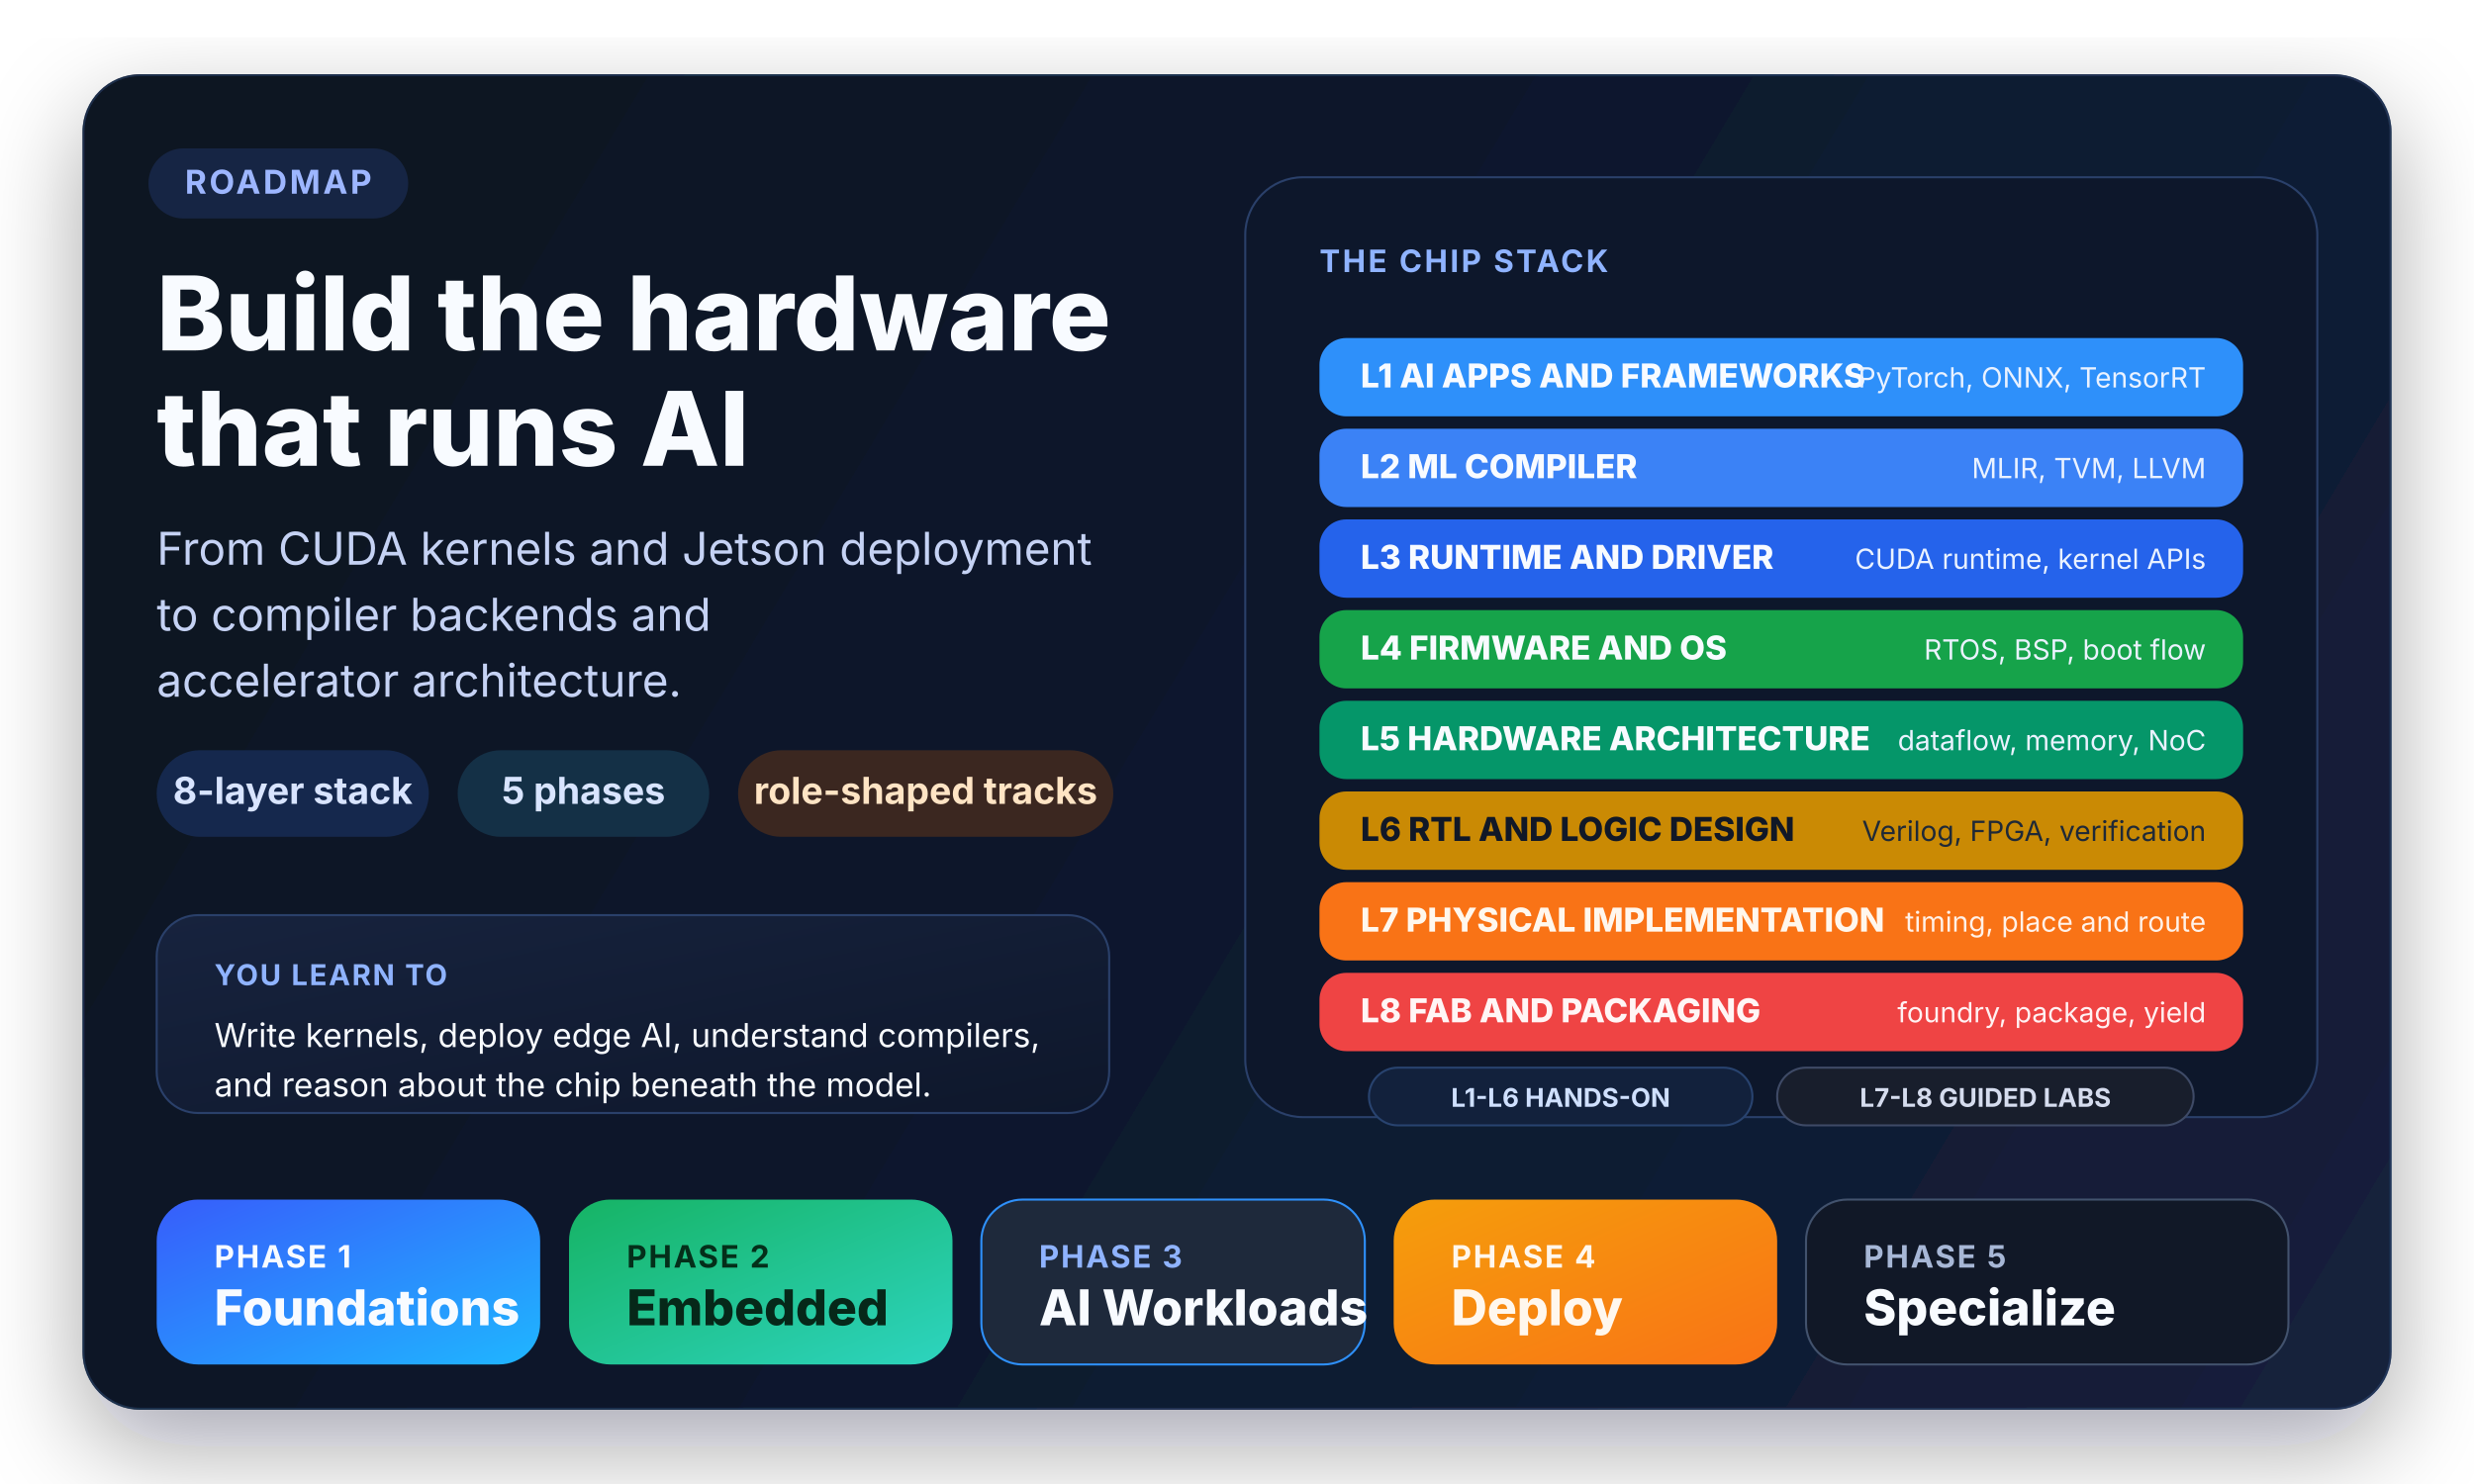
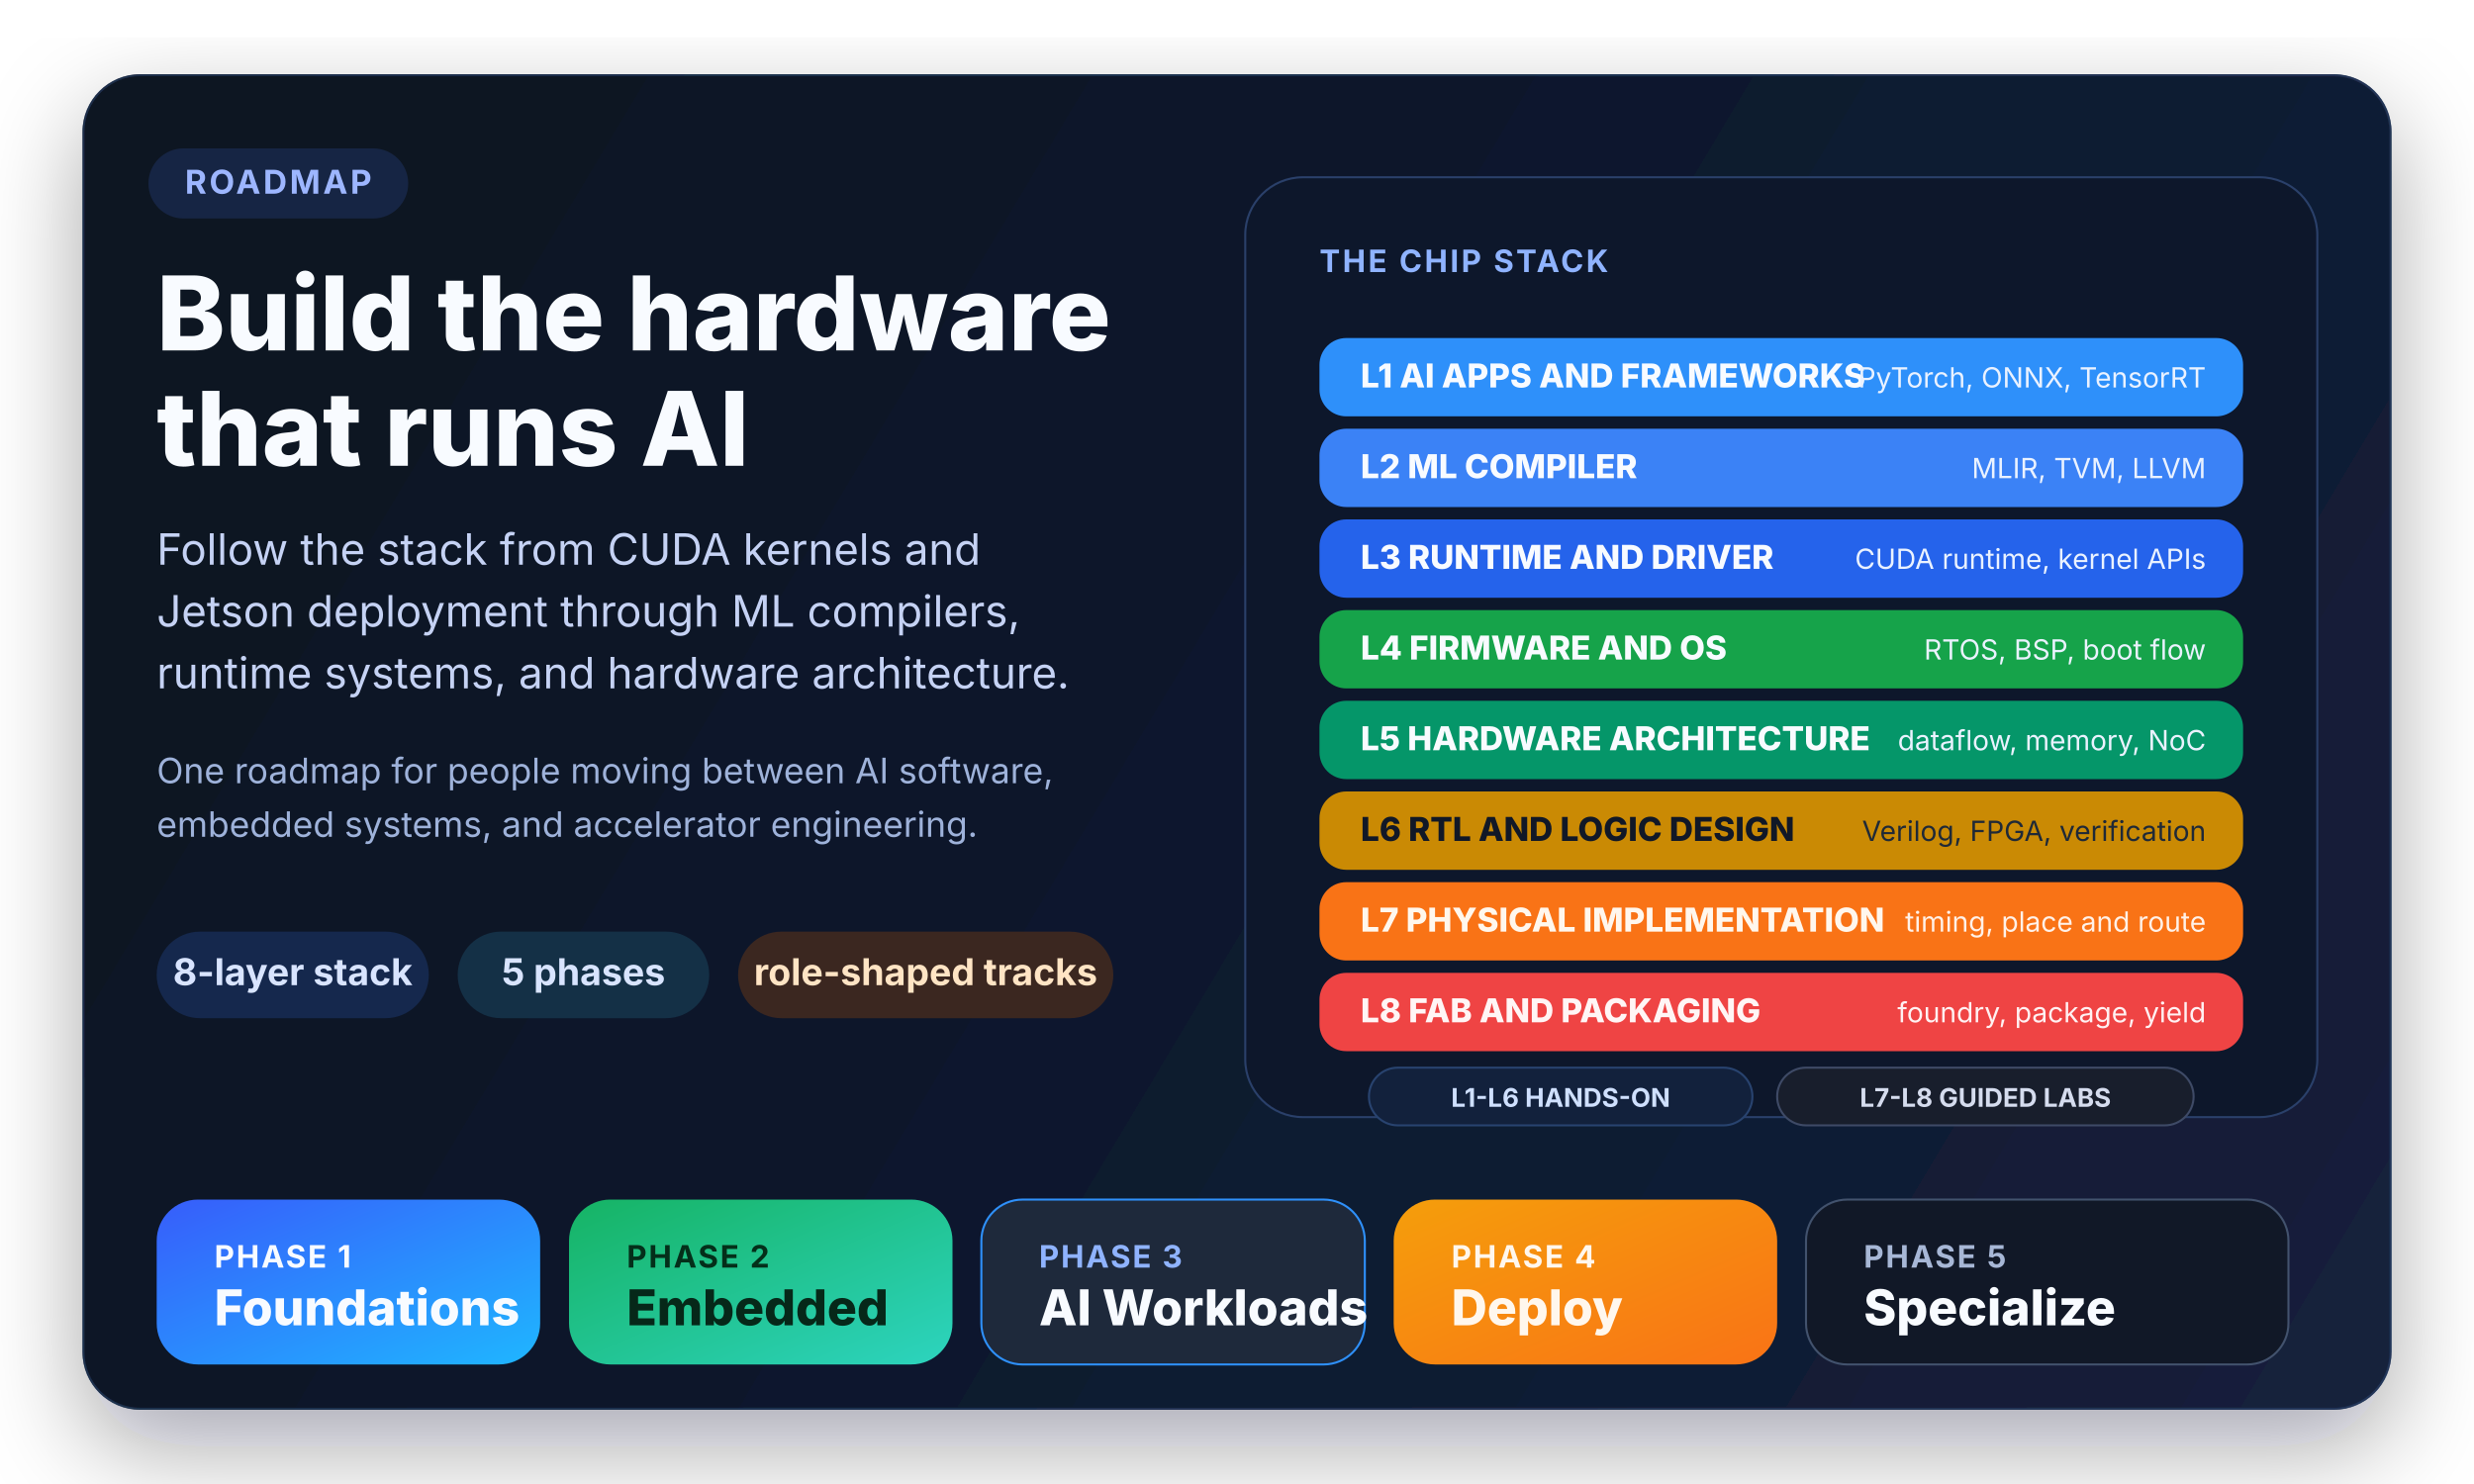
<svg xmlns="http://www.w3.org/2000/svg" width="1200" height="720" viewBox="0 0 1200 720" fill="none">
  <defs>
    <linearGradient id="bg" x1="68" y1="44" x2="1138" y2="684" gradientUnits="userSpaceOnUse">
      <stop stop-color="#0B1220" />
      <stop offset="1" stop-color="#13203B" />
-     </linearGradient>
-     <linearGradient id="panel" x1="0" y1="0" x2="1" y2="1">
-       <stop stop-color="#17233E" />
-       <stop offset="1" stop-color="#0E172B" />
    </linearGradient>
    <linearGradient id="phaseA" x1="0" y1="0" x2="1" y2="1">
      <stop stop-color="#375DFB" />
      <stop offset="1" stop-color="#1FB6FF" />
    </linearGradient>
    <linearGradient id="phaseB" x1="0" y1="0" x2="1" y2="1">
      <stop stop-color="#16B364" />
      <stop offset="1" stop-color="#2DD4BF" />
    </linearGradient>
    <linearGradient id="phaseC" x1="0" y1="0" x2="1" y2="1">
      <stop stop-color="#F59E0B" />
      <stop offset="1" stop-color="#F97316" />
    </linearGradient>
    <filter id="shadow" x="0" y="0" width="1200" height="720" filterUnits="userSpaceOnUse" color-interpolation-filters="sRGB">
      <feDropShadow dx="0" dy="18" stdDeviation="24" flood-color="#020817" flood-opacity="0.34" />
    </filter>
  </defs>
  <g filter="url(#shadow)">
    <rect x="40" y="36" width="1120" height="648" rx="28" fill="url(#bg)" />
    <rect x="40.5" y="36.5" width="1119" height="647" rx="27.5" stroke="#35507D" stroke-opacity="0.45" />
  </g>
  <rect x="72" y="72" width="126" height="34" rx="17" fill="#162544" />
  <text x="135" y="94" text-anchor="middle" fill="#9DB6FF" font-family="Inter, Arial, sans-serif" font-size="16" font-weight="700" letter-spacing="0.08em">ROADMAP</text>
  <text x="76" y="170" fill="#F8FBFF" font-family="Inter, Arial, sans-serif" font-size="50" font-weight="800">Build the hardware</text>
  <text x="76" y="226" fill="#F8FBFF" font-family="Inter, Arial, sans-serif" font-size="50" font-weight="800">that runs AI</text>
-   <text x="76" y="274" fill="#C5D2F4" font-family="Inter, Arial, sans-serif" font-size="22">From CUDA kernels and Jetson deployment</text>
-   <text x="76" y="306" fill="#C5D2F4" font-family="Inter, Arial, sans-serif" font-size="22">to compiler backends and</text>
-   <text x="76" y="338" fill="#C5D2F4" font-family="Inter, Arial, sans-serif" font-size="22">accelerator architecture.</text>
-   <rect x="76" y="364" width="132" height="42" rx="21" fill="#15284D" />
-   <text x="142" y="390" text-anchor="middle" fill="#D8E4FF" font-family="Inter, Arial, sans-serif" font-size="18" font-weight="700">8-layer stack</text>
-   <rect x="222" y="364" width="122" height="42" rx="21" fill="#143046" />
-   <text x="283" y="390" text-anchor="middle" fill="#D8E4FF" font-family="Inter, Arial, sans-serif" font-size="18" font-weight="700">5 phases</text>
-   <rect x="358" y="364" width="182" height="42" rx="21" fill="#3B2720" />
-   <text x="449" y="390" text-anchor="middle" fill="#FFE4C4" font-family="Inter, Arial, sans-serif" font-size="18" font-weight="700">role-shaped tracks</text>
-   <rect x="76" y="444" width="462" height="96" rx="20" fill="url(#panel)" stroke="#2A406A" />
-   <text x="104" y="478" fill="#8FB3FF" font-family="Inter, Arial, sans-serif" font-size="14" font-weight="700" letter-spacing="0.06em">YOU LEARN TO</text>
-   <text x="104" y="508" fill="#F8FBFF" font-family="Inter, Arial, sans-serif" font-size="16">Write kernels, deploy edge AI, understand compilers,</text>
-   <text x="104" y="532" fill="#F8FBFF" font-family="Inter, Arial, sans-serif" font-size="16">and reason about the chip beneath the model.</text>
+   <text x="76" y="274" fill="#C5D2F4" font-family="Inter, Arial, sans-serif" font-size="21">Follow the stack from CUDA kernels and</text>
+   <text x="76" y="304" fill="#C5D2F4" font-family="Inter, Arial, sans-serif" font-size="21">Jetson deployment through ML compilers,</text>
+   <text x="76" y="334" fill="#C5D2F4" font-family="Inter, Arial, sans-serif" font-size="21">runtime systems, and hardware architecture.</text>
+   <text x="76" y="380" fill="#9EB2DA" font-family="Inter, Arial, sans-serif" font-size="17">One roadmap for people moving between AI software,</text>
+   <text x="76" y="406" fill="#9EB2DA" font-family="Inter, Arial, sans-serif" font-size="17">embedded systems, and accelerator engineering.</text>
+   <rect x="76" y="452" width="132" height="42" rx="21" fill="#15284D" />
+   <text x="142" y="478" text-anchor="middle" fill="#D8E4FF" font-family="Inter, Arial, sans-serif" font-size="18" font-weight="700">8-layer stack</text>
+   <rect x="222" y="452" width="122" height="42" rx="21" fill="#143046" />
+   <text x="283" y="478" text-anchor="middle" fill="#D8E4FF" font-family="Inter, Arial, sans-serif" font-size="18" font-weight="700">5 phases</text>
+   <rect x="358" y="452" width="182" height="42" rx="21" fill="#3B2720" />
+   <text x="449" y="478" text-anchor="middle" fill="#FFE4C4" font-family="Inter, Arial, sans-serif" font-size="18" font-weight="700">role-shaped tracks</text>
  <rect x="604" y="86" width="520" height="456" rx="28" fill="#0D172B" stroke="#2A406A" />
  <text x="640" y="132" fill="#8FB3FF" font-family="Inter, Arial, sans-serif" font-size="15" font-weight="700" letter-spacing="0.08em">THE CHIP STACK</text>
  <rect x="640" y="164" width="448" height="38" rx="13" fill="#2E90FA" />
  <text x="660" y="188" fill="#F8FBFF" font-family="Inter, Arial, sans-serif" font-size="16" font-weight="800">L1  AI APPS AND FRAMEWORKS</text>
  <text x="1070" y="188" text-anchor="end" fill="#EAF2FF" font-family="Inter, Arial, sans-serif" font-size="13.5">PyTorch, ONNX, TensorRT</text>
  <rect x="640" y="208" width="448" height="38" rx="13" fill="#3B82F6" />
  <text x="660" y="232" fill="#F8FBFF" font-family="Inter, Arial, sans-serif" font-size="16" font-weight="800">L2  ML COMPILER</text>
  <text x="1070" y="232" text-anchor="end" fill="#EAF2FF" font-family="Inter, Arial, sans-serif" font-size="13.5">MLIR, TVM, LLVM</text>
  <rect x="640" y="252" width="448" height="38" rx="13" fill="#2563EB" />
  <text x="660" y="276" fill="#F8FBFF" font-family="Inter, Arial, sans-serif" font-size="16" font-weight="800">L3  RUNTIME AND DRIVER</text>
  <text x="1070" y="276" text-anchor="end" fill="#EAF2FF" font-family="Inter, Arial, sans-serif" font-size="13.5">CUDA runtime, kernel APIs</text>
  <rect x="640" y="296" width="448" height="38" rx="13" fill="#16A34A" />
  <text x="660" y="320" fill="#F8FBFF" font-family="Inter, Arial, sans-serif" font-size="16" font-weight="800">L4  FIRMWARE AND OS</text>
  <text x="1070" y="320" text-anchor="end" fill="#EAF2FF" font-family="Inter, Arial, sans-serif" font-size="13.5">RTOS, BSP, boot flow</text>
  <rect x="640" y="340" width="448" height="38" rx="13" fill="#059669" />
  <text x="660" y="364" fill="#F8FBFF" font-family="Inter, Arial, sans-serif" font-size="16" font-weight="800">L5  HARDWARE ARCHITECTURE</text>
  <text x="1070" y="364" text-anchor="end" fill="#EAF2FF" font-family="Inter, Arial, sans-serif" font-size="13.5">dataflow, memory, NoC</text>
  <rect x="640" y="384" width="448" height="38" rx="13" fill="#CA8A04" />
  <text x="660" y="408" fill="#111827" font-family="Inter, Arial, sans-serif" font-size="16" font-weight="800">L6  RTL AND LOGIC DESIGN</text>
  <text x="1070" y="408" text-anchor="end" fill="#1F2937" font-family="Inter, Arial, sans-serif" font-size="13.5">Verilog, FPGA, verification</text>
  <rect x="640" y="428" width="448" height="38" rx="13" fill="#F97316" />
  <text x="660" y="452" fill="#FFF7ED" font-family="Inter, Arial, sans-serif" font-size="16" font-weight="800">L7  PHYSICAL IMPLEMENTATION</text>
  <text x="1070" y="452" text-anchor="end" fill="#FFF1E8" font-family="Inter, Arial, sans-serif" font-size="13.5">timing, place and route</text>
  <rect x="640" y="472" width="448" height="38" rx="13" fill="#EF4444" />
  <text x="660" y="496" fill="#FFF5F5" font-family="Inter, Arial, sans-serif" font-size="16" font-weight="800">L8  FAB AND PACKAGING</text>
  <text x="1070" y="496" text-anchor="end" fill="#FFF1F2" font-family="Inter, Arial, sans-serif" font-size="13.5">foundry, package, yield</text>
  <rect x="664" y="518" width="186" height="28" rx="14" fill="#12213C" stroke="#28436F" />
  <text x="757" y="537" text-anchor="middle" fill="#CFE0FF" font-family="Inter, Arial, sans-serif" font-size="12.5" font-weight="700">L1-L6 HANDS-ON</text>
  <rect x="862" y="518" width="202" height="28" rx="14" fill="#181E2C" stroke="#3E4A66" />
  <text x="963" y="537" text-anchor="middle" fill="#D5DCEE" font-family="Inter, Arial, sans-serif" font-size="12.5" font-weight="700">L7-L8 GUIDED LABS</text>
  <rect x="76" y="582" width="186" height="80" rx="20" fill="url(#phaseA)" />
  <text x="104" y="615" fill="#F8FBFF" font-family="Inter, Arial, sans-serif" font-size="15" font-weight="700" letter-spacing="0.06em">PHASE 1</text>
  <text x="104" y="643" fill="#F8FBFF" font-family="Inter, Arial, sans-serif" font-size="24" font-weight="800">Foundations</text>
  <rect x="276" y="582" width="186" height="80" rx="20" fill="url(#phaseB)" />
  <text x="304" y="615" fill="#042F1A" font-family="Inter, Arial, sans-serif" font-size="15" font-weight="700" letter-spacing="0.06em">PHASE 2</text>
  <text x="304" y="643" fill="#062819" font-family="Inter, Arial, sans-serif" font-size="24" font-weight="800">Embedded</text>
  <rect x="476" y="582" width="186" height="80" rx="20" fill="#1E293B" stroke="#2E90FA" />
  <text x="504" y="615" fill="#8FB3FF" font-family="Inter, Arial, sans-serif" font-size="15" font-weight="700" letter-spacing="0.06em">PHASE 3</text>
  <text x="504" y="643" fill="#F8FBFF" font-family="Inter, Arial, sans-serif" font-size="24" font-weight="800">AI Workloads</text>
  <rect x="676" y="582" width="186" height="80" rx="20" fill="url(#phaseC)" />
  <text x="704" y="615" fill="#FFF7ED" font-family="Inter, Arial, sans-serif" font-size="15" font-weight="700" letter-spacing="0.06em">PHASE 4</text>
  <text x="704" y="643" fill="#FFF7ED" font-family="Inter, Arial, sans-serif" font-size="24" font-weight="800">Deploy</text>
  <rect x="876" y="582" width="234" height="80" rx="20" fill="#111827" stroke="#42526D" />
  <text x="904" y="615" fill="#A7B7D6" font-family="Inter, Arial, sans-serif" font-size="15" font-weight="700" letter-spacing="0.06em">PHASE 5</text>
  <text x="904" y="643" fill="#F8FBFF" font-family="Inter, Arial, sans-serif" font-size="24" font-weight="800">Specialize</text>
</svg>
